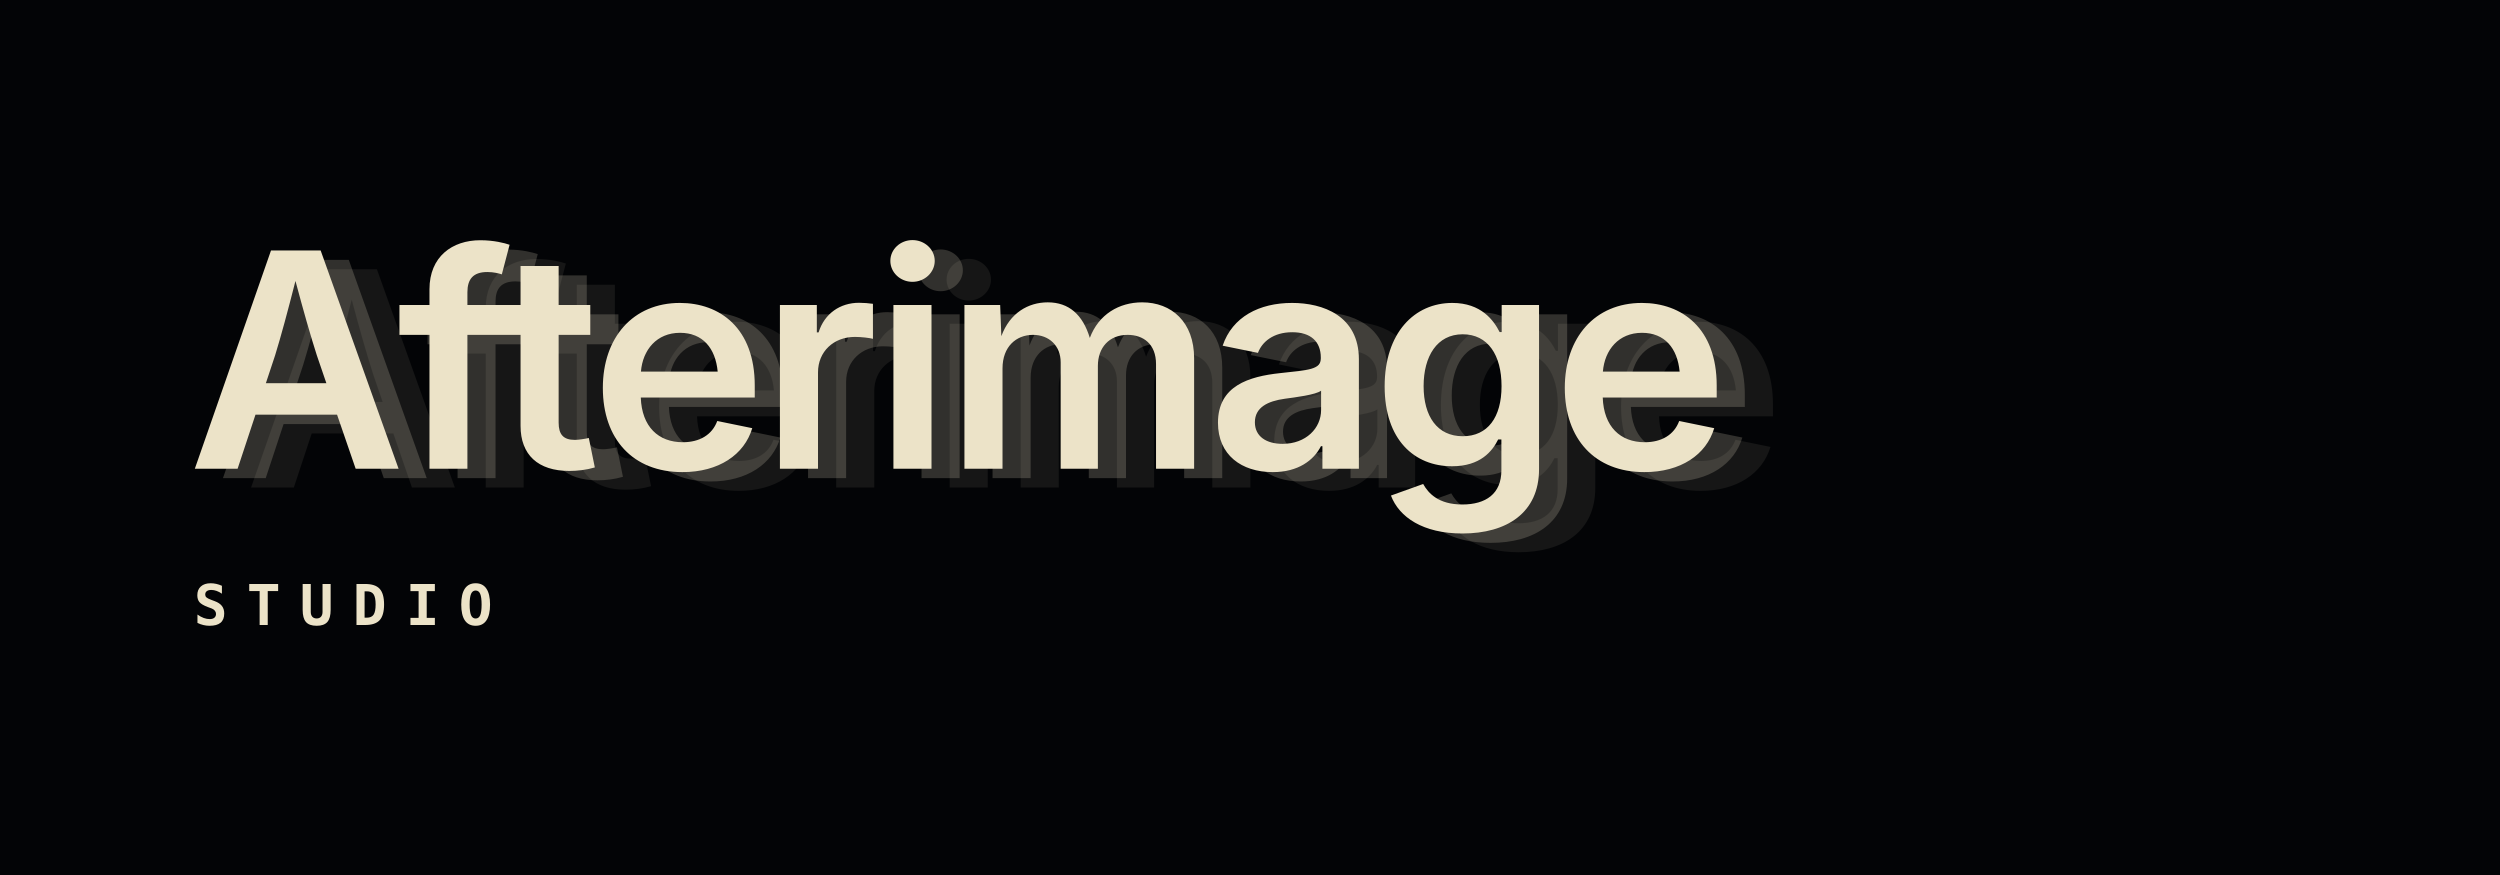
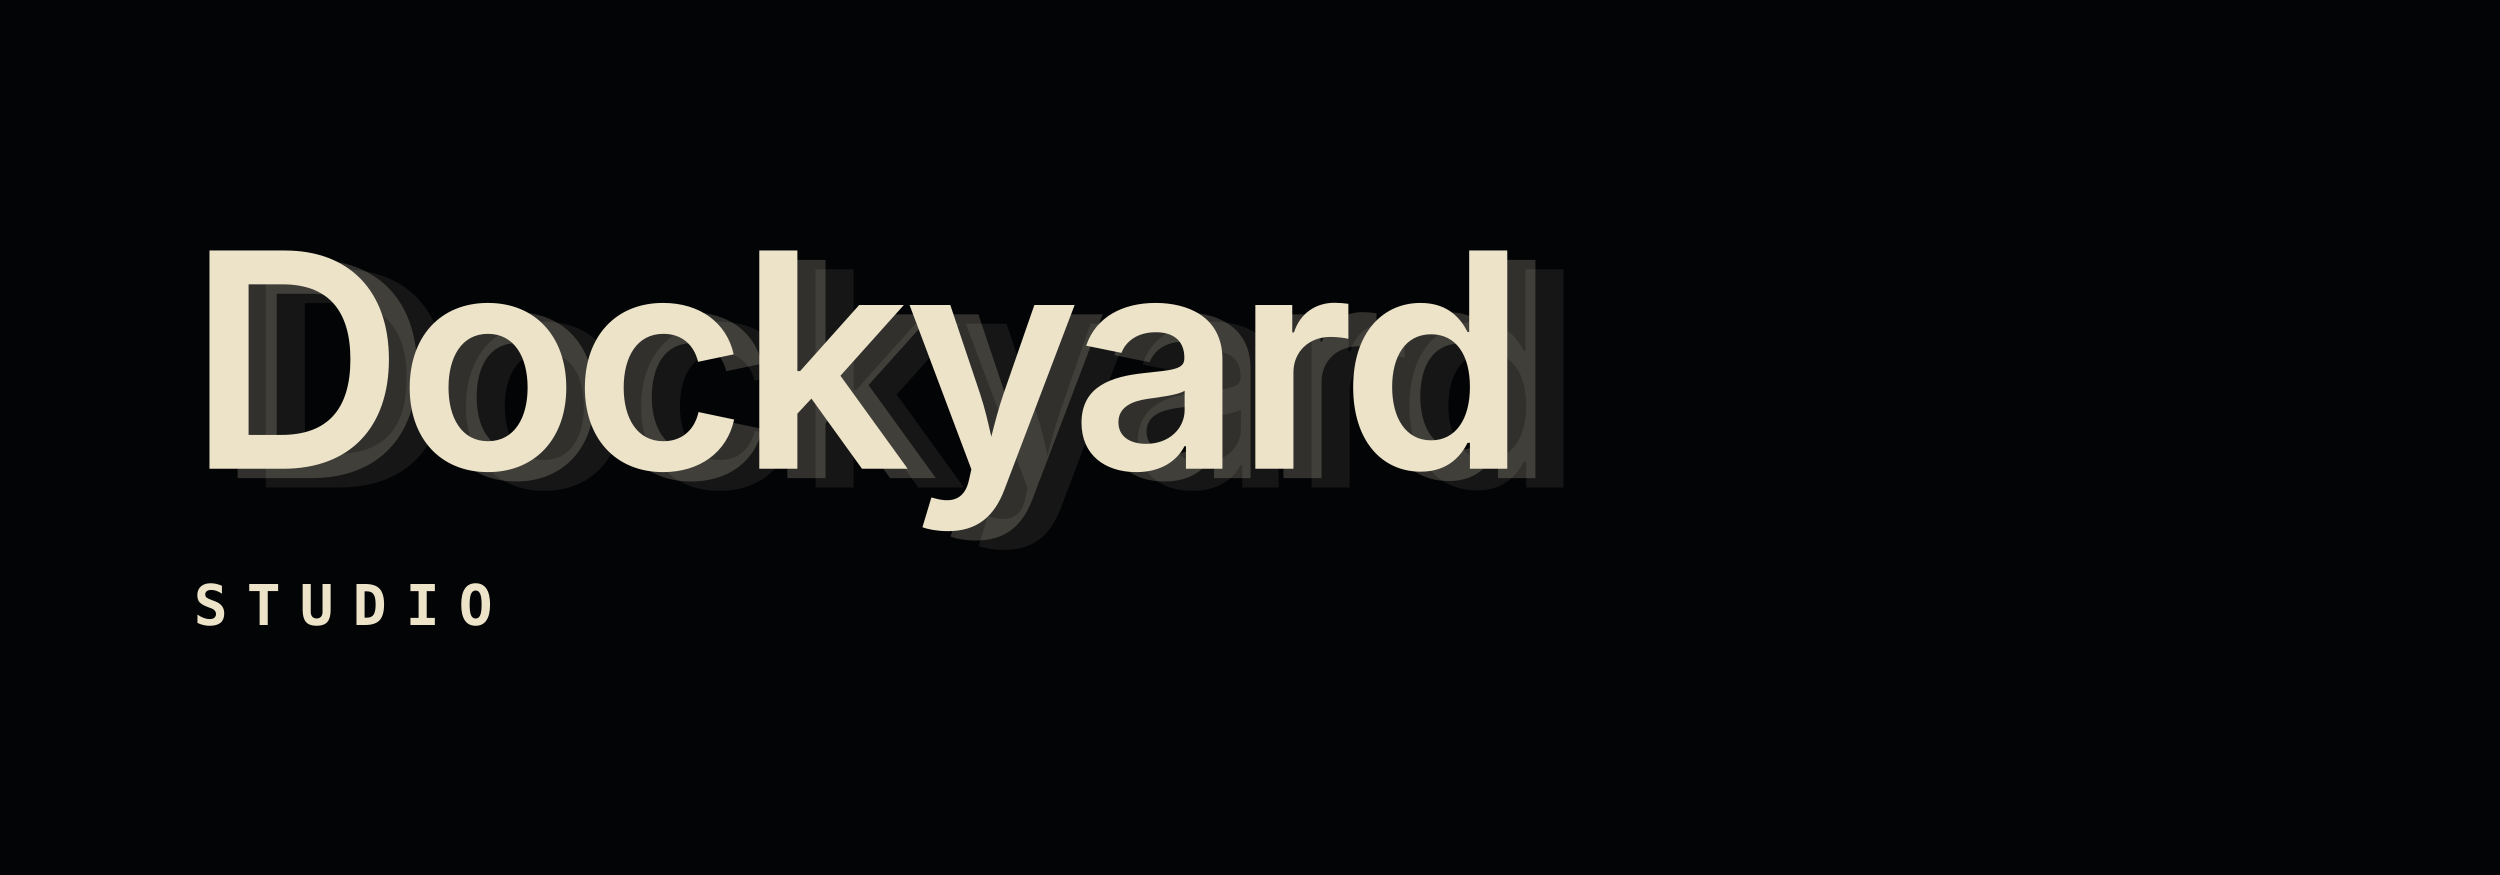
- <svg xmlns="http://www.w3.org/2000/svg" viewBox="0 0 800 280" role="img" aria-label="Afterimage Studio">
+ <svg xmlns="http://www.w3.org/2000/svg" viewBox="0 0 800 280" role="img" aria-label="Dockyard">
  <defs>
    <style>
      .bg     { fill: #030406; }
      .word   { font-family: 'Inter', -apple-system, BlinkMacSystemFont, system-ui, sans-serif;
                font-weight: 600; font-size: 96px; letter-spacing: -0.025em;
                fill: #ece3c8; }
      .echo-1 { fill: #ece3c8; opacity: 0.20; }
      .echo-2 { fill: #ece3c8; opacity: 0.08; }
      .sub    { font-family: 'JetBrains Mono', ui-monospace, SFMono-Regular, Menlo, monospace;
                font-weight: 600; font-size: 18px; letter-spacing: 0.34em;
                fill: #ece3c8; }
    </style>
  </defs>
  <rect class="bg" width="800" height="280" />
-   <text class="word echo-2" x="64" y="156" dx="14">Afterimage</text>
-   <text class="word echo-1" x="62" y="153" dx="7">Afterimage</text>
-   <text class="word" x="60" y="150">Afterimage</text>
+   <text class="word echo-2" x="64" y="156" dx="14">Dockyard</text>
+   <text class="word echo-1" x="62" y="153" dx="7">Dockyard</text>
+   <text class="word" x="60" y="150">Dockyard</text>
  <text class="sub" x="62" y="200">STUDIO</text>
</svg>
